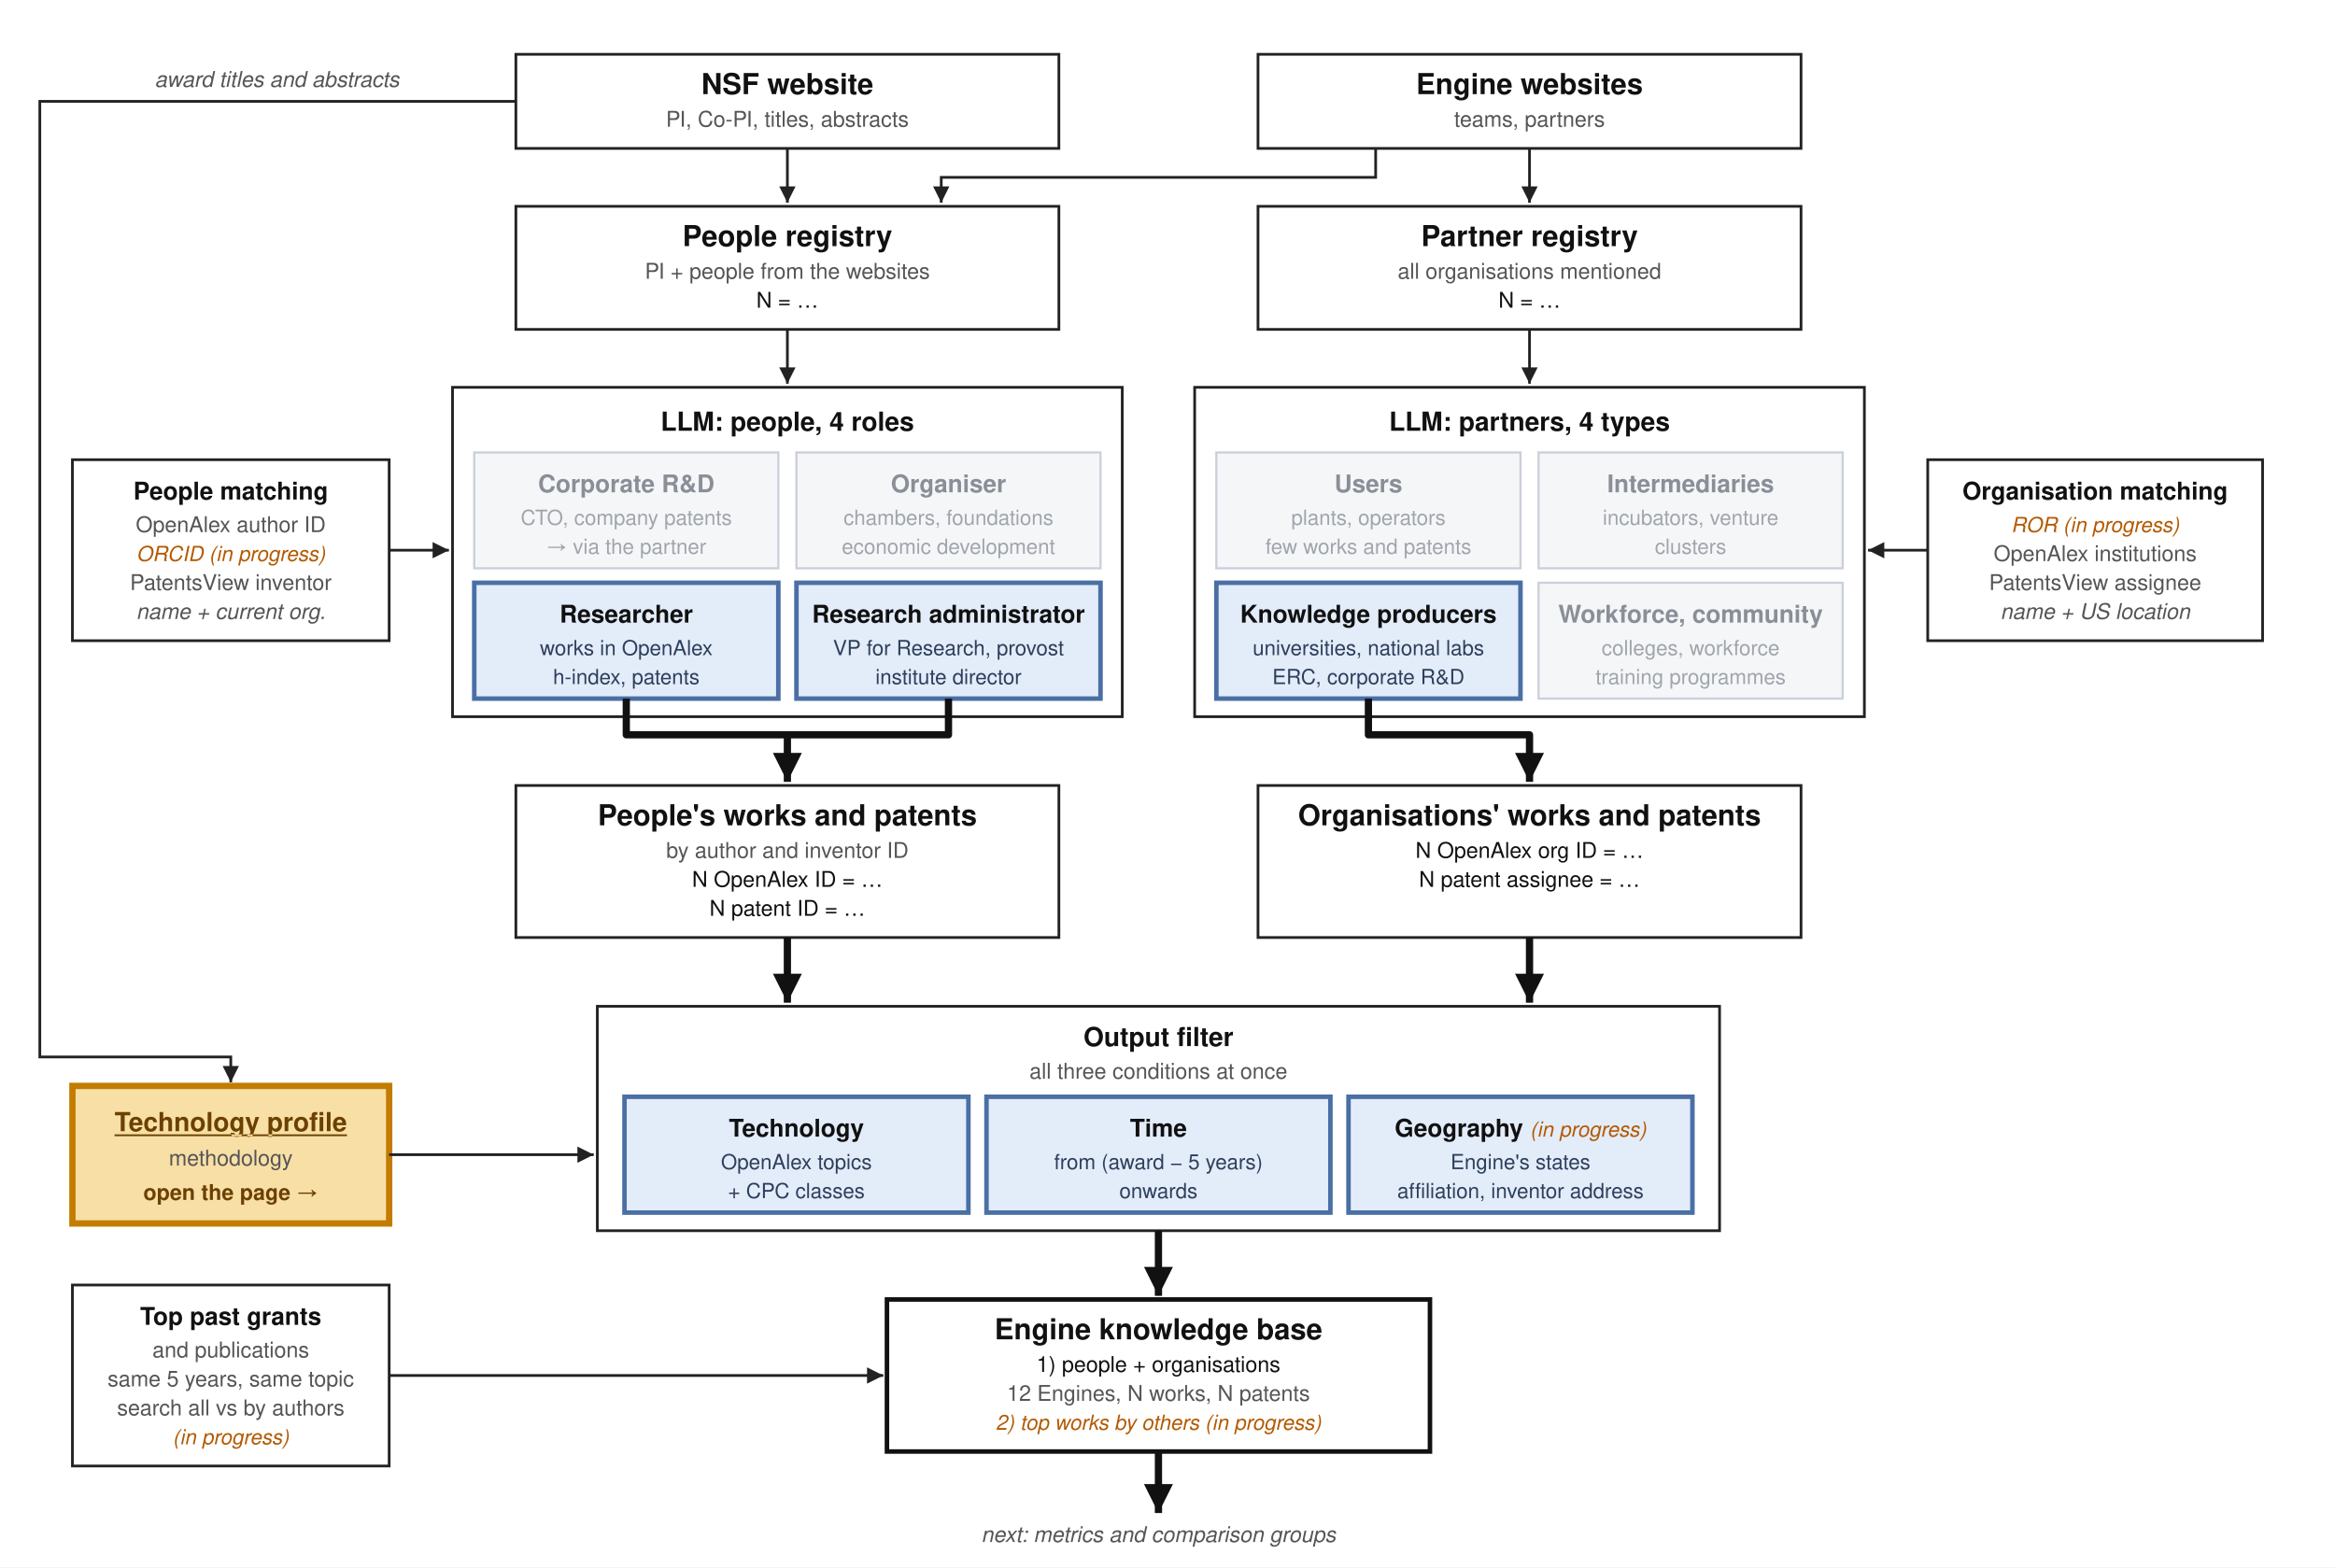
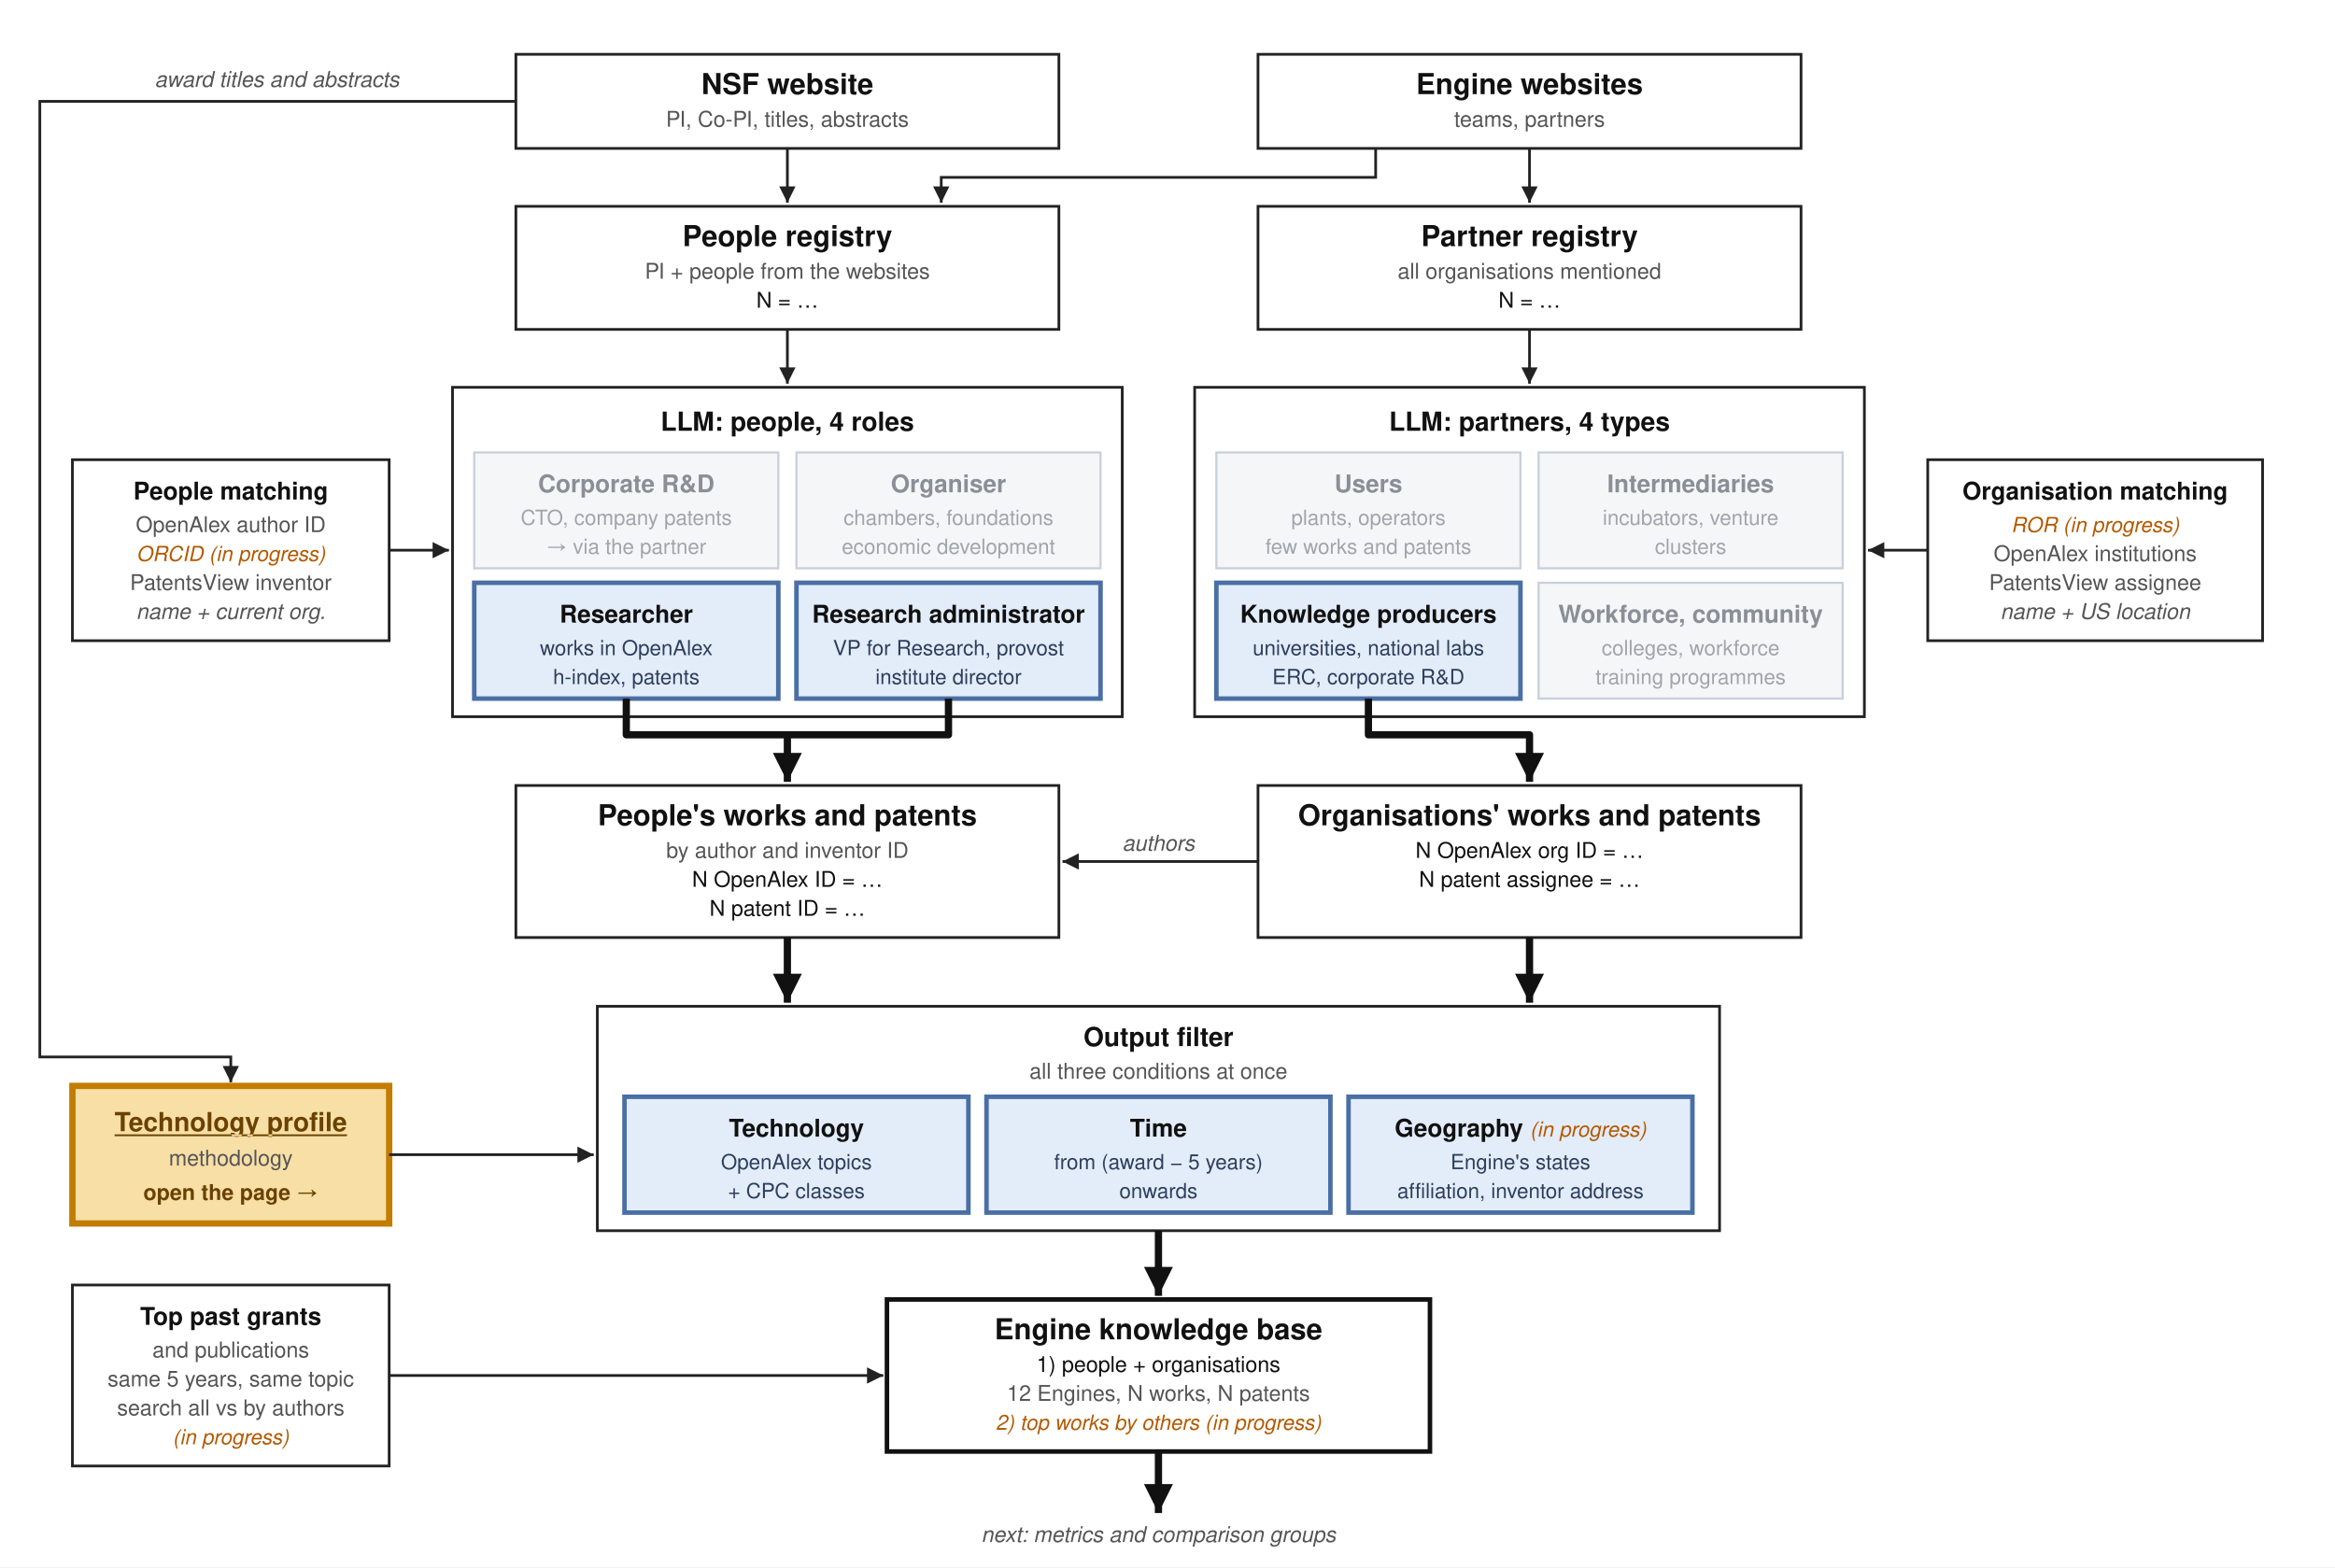
<svg xmlns="http://www.w3.org/2000/svg" viewBox="0 0 1290 866" width="1290" height="866">
  <defs>
    <marker id="a" viewBox="0 0 10 10" refX="10" refY="5" markerWidth="9" markerHeight="9" markerUnits="userSpaceOnUse" orient="auto">
      <path d="M0,0 L10,5 L0,10 z" fill="#222" />
    </marker>
    <marker id="A" viewBox="0 0 10 10" refX="10" refY="5" markerWidth="16" markerHeight="16" markerUnits="userSpaceOnUse" orient="auto">
      <path d="M0,0 L10,5 L0,10 z" fill="#111" />
    </marker>
    <style>
text { font-family: Helvetica, Arial, "DejaVu Sans", sans-serif; }
.box { fill: #fff; stroke: #222; stroke-width: 1.5; }
.kb { fill: #fff; stroke: #111; stroke-width: 2.5; }
.frame { fill: none; stroke: #222; stroke-width: 1.5; }
.on { fill: #e3ecf9; stroke: #4a6fa5; stroke-width: 2.5; }
.off { fill: #f5f6f8; stroke: #c9d0da; stroke-width: 1.2; }
.t { font-size: 16px; font-weight: 700; fill: #111; text-anchor: middle; }
.ts { font-size: 13.5px; font-weight: 700; fill: #111; text-anchor: middle; }
.tf { font-size: 14.5px; font-weight: 700; fill: #111; text-anchor: middle; }
.s { font-size: 12px; fill: #555; text-anchor: middle; }
.n { font-size: 12px; fill: #111; text-anchor: middle; }
.wip { font-size: 11.5px; font-style: italic; fill: #b35900; text-anchor: middle; }
.cap { font-size: 12px; font-style: italic; fill: #555; text-anchor: middle; }
.offt { font-size: 13.5px; font-weight: 600; fill: #8a8f97; text-anchor: middle; }
.offs { font-size: 11.5px; fill: #a0a5ac; text-anchor: middle; }
.ons { font-size: 11.5px; fill: #2d3f5c; text-anchor: middle; }
.keybox { fill: #f8dfa6; stroke: #c27c00; stroke-width: 3.5; }
.keyt { font-size: 14.5px; font-weight: 700; fill: #6b4100; text-anchor: middle; text-decoration: underline; }
.keyl { font-size: 12px; font-weight: 700; fill: #6b4100; text-anchor: middle; }
a.key:hover .keybox { fill: #f3cd7e; }
.li { font-size: 13px; fill: #222; }
.lib { font-weight: 700; fill: #111; }
.ln { fill: none; stroke: #222; stroke-width: 1.5; }
.LN { fill: none; stroke: #111; stroke-width: 4; stroke-linejoin: round; }
.lg { font-size: 12px; fill: #444; }
</style>
  </defs>
  <rect width="100%" height="100%" fill="#fff" />
  <rect class="box" x="285" y="30" width="300" height="52" />
  <text class="t" x="435.0" y="52">NSF website</text>
  <text class="s" x="435.0" y="70">PI, Co-PI, titles, abstracts</text>
  <rect class="box" x="695" y="30" width="300" height="52" />
  <text class="t" x="845.0" y="52">Engine websites</text>
  <text class="s" x="845.0" y="70">teams, partners</text>
  <path class="ln" d="M435,82 V112" marker-end="url(#a)" />
  <path class="ln" d="M845,82 V112" marker-end="url(#a)" />
  <path class="ln" d="M760,82 V98 H520 V112" marker-end="url(#a)" />
  <rect class="box" x="285" y="114" width="300" height="68" />
  <text class="t" x="435.0" y="136">People registry</text>
  <text class="s" x="435.0" y="154">PI + people from the websites</text>
  <text class="n" x="435.0" y="170">N = …</text>
  <rect class="box" x="695" y="114" width="300" height="68" />
  <text class="t" x="845.0" y="136">Partner registry</text>
  <text class="s" x="845.0" y="154">all organisations mentioned</text>
  <text class="n" x="845.0" y="170">N = …</text>
  <path class="ln" d="M435,182 V212" marker-end="url(#a)" />
  <path class="ln" d="M845,182 V212" marker-end="url(#a)" />
  <rect class="frame" x="250" y="214" width="370" height="182" />
  <text class="tf" x="435" y="238">LLM: people, 4 roles</text>
  <rect class="off" x="262" y="250" width="168" height="64" />
  <text class="offt" x="346.0" y="272">Corporate R&amp;D</text>
  <text class="offs" x="346.0" y="290">CTO, company patents</text>
  <text class="offs" x="346.0" y="306">→ via the partner</text>
  <rect class="off" x="440" y="250" width="168" height="64" />
  <text class="offt" x="524.0" y="272">Organiser</text>
  <text class="offs" x="524.0" y="290">chambers, foundations</text>
  <text class="offs" x="524.0" y="306">economic development</text>
  <rect class="on" x="262" y="322" width="168" height="64" />
  <text class="ts" x="346.0" y="344">Researcher</text>
  <text class="ons" x="346.0" y="362">works in OpenAlex</text>
  <text class="ons" x="346.0" y="378">h-index, patents</text>
  <rect class="on" x="440" y="322" width="168" height="64" />
  <text class="ts" x="524.0" y="344">Research administrator</text>
  <text class="ons" x="524.0" y="362">VP for Research, provost</text>
  <text class="ons" x="524.0" y="378">institute director</text>
  <rect class="frame" x="660" y="214" width="370" height="182" />
  <text class="tf" x="845" y="238">LLM: partners, 4 types</text>
  <rect class="off" x="672" y="250" width="168" height="64" />
  <text class="offt" x="756.0" y="272">Users</text>
  <text class="offs" x="756.0" y="290">plants, operators</text>
  <text class="offs" x="756.0" y="306">few works and patents</text>
  <rect class="off" x="850" y="250" width="168" height="64" />
  <text class="offt" x="934.0" y="272">Intermediaries</text>
  <text class="offs" x="934.0" y="290">incubators, venture</text>
  <text class="offs" x="934.0" y="306">clusters</text>
  <rect class="on" x="672" y="322" width="168" height="64" />
  <text class="ts" x="756.0" y="344">Knowledge producers</text>
  <text class="ons" x="756.0" y="362">universities, national labs</text>
  <text class="ons" x="756.0" y="378">ERC, corporate R&amp;D</text>
  <rect class="off" x="850" y="322" width="168" height="64" />
  <text class="offt" x="934.0" y="344">Workforce, community</text>
  <text class="offs" x="934.0" y="362">colleges, workforce</text>
  <text class="offs" x="934.0" y="378">training programmes</text>
  <rect class="box" x="40" y="254" width="175" height="100" />
  <text class="ts" x="127.5" y="276">People matching</text>
  <text class="s" x="127.5" y="294">OpenAlex author ID</text>
  <text class="wip" x="127.5" y="310">ORCID (in progress)</text>
  <text class="s" x="127.5" y="326">PatentsView inventor</text>
  <text class="s" x="127.5" y="342" style="font-style:italic">name + current org.</text>
  <path class="ln" d="M215,304.0 H248" marker-end="url(#a)" />
  <rect class="box" x="1065" y="254" width="185" height="100" />
  <text class="ts" x="1157.5" y="276">Organisation matching</text>
  <text class="wip" x="1157.5" y="294">ROR (in progress)</text>
  <text class="s" x="1157.5" y="310">OpenAlex institutions</text>
  <text class="s" x="1157.5" y="326">PatentsView assignee</text>
  <text class="s" x="1157.5" y="342" style="font-style:italic">name + US location</text>
  <path class="ln" d="M1065,304.0 H1032" marker-end="url(#a)" />
  <path class="LN" d="M346,386 V406 H524 V386" />
  <path class="LN" d="M435,406 V432" marker-end="url(#A)" />
  <path class="LN" d="M756,386 V406 H845 V432" marker-end="url(#A)" />
  <rect class="box" x="285" y="434" width="300" height="84" />
  <text class="t" x="435.0" y="456">People's works and patents</text>
  <text class="s" x="435.0" y="474">by author and inventor ID</text>
  <text class="n" x="435.0" y="490">N OpenAlex ID = …</text>
  <text class="n" x="435.0" y="506">N patent ID = …</text>
  <rect class="box" x="695" y="434" width="300" height="84" />
  <text class="t" x="845.0" y="456">Organisations' works and patents</text>
  <text class="n" x="845.0" y="474">N OpenAlex org ID = …</text>
  <text class="n" x="845.0" y="490">N patent assignee = …</text>
+   <path class="ln" d="M695,476.0 H587" marker-end="url(#a)" />
+   <text class="cap" x="640" y="470.0">authors</text>
  <path class="LN" d="M435,518 V554" marker-end="url(#A)" />
  <path class="LN" d="M845,518 V554" marker-end="url(#A)" />
  <rect class="frame" x="330" y="556" width="620" height="124" />
  <text class="tf" x="640" y="578">Output filter</text>
  <text class="s" x="640" y="596">all three conditions at once</text>
  <rect class="on" x="545" y="606" width="190" height="64" />
  <text class="ts" x="640.0" y="628">Time</text>
  <text class="ons" x="640.0" y="646">from (award − 5 years)</text>
  <text class="ons" x="640.0" y="662">onwards</text>
  <rect class="on" x="745" y="606" width="190" height="64" />
  <text class="ts" x="840.0" y="628">Geography <tspan style="font-size:11.5px;font-weight:400;font-style:italic;fill:#b35900">(in progress)</tspan>
  </text>
  <text class="ons" x="840.0" y="646">Engine's states</text>
  <text class="ons" x="840.0" y="662">affiliation, inventor address</text>
  <rect class="on" x="345" y="606" width="190" height="64" />
  <text class="ts" x="440.0" y="628">Technology</text>
  <text class="ons" x="440.0" y="646">OpenAlex topics</text>
  <text class="ons" x="440.0" y="662">+ CPC classes</text>
  <a href="methodology.html" class="key">
    <rect class="keybox" x="40" y="600.0" width="175" height="76" />
    <text class="keyt" x="127.5" y="625.0">Technology profile</text>
    <text class="s" x="127.5" y="644.0">methodology</text>
    <text class="keyl" x="127.5" y="663.0">open the page →</text>
  </a>
  <path class="ln" d="M285,56.0 H22 V584.0 H127.5 V598.0" marker-end="url(#a)" />
  <text class="cap" x="153" y="48.0">award titles and abstracts</text>
  <path class="ln" d="M215,638.0 H328" marker-end="url(#a)" />
  <path class="LN" d="M640,680 V716" marker-end="url(#A)" />
  <rect class="kb" x="490" y="718" width="300" height="84" />
  <text class="t" x="640.0" y="740">Engine knowledge base</text>
  <text class="n" x="640.0" y="758">1) people + organisations</text>
  <text class="s" x="640.0" y="774">12 Engines, N works, N patents</text>
  <text class="wip" x="640.0" y="790">2) top works by others (in progress)</text>
  <rect class="box" x="40" y="710" width="175" height="100" />
  <text class="ts" x="127.5" y="732">Top past grants</text>
  <text class="s" x="127.5" y="750">and publications</text>
  <text class="s" x="127.5" y="766">same 5 years, same topic</text>
  <text class="s" x="127.5" y="782">search all vs by authors</text>
  <text class="wip" x="127.5" y="798">(in progress)</text>
  <path class="ln" d="M215,760.0 H488" marker-end="url(#a)" />
  <path class="LN" d="M640,802 V836" marker-end="url(#A)" />
  <a href="analysis.html" class="next">
    <text class="cap" x="640" y="852">next: metrics and comparison groups</text>
  </a>
</svg>
